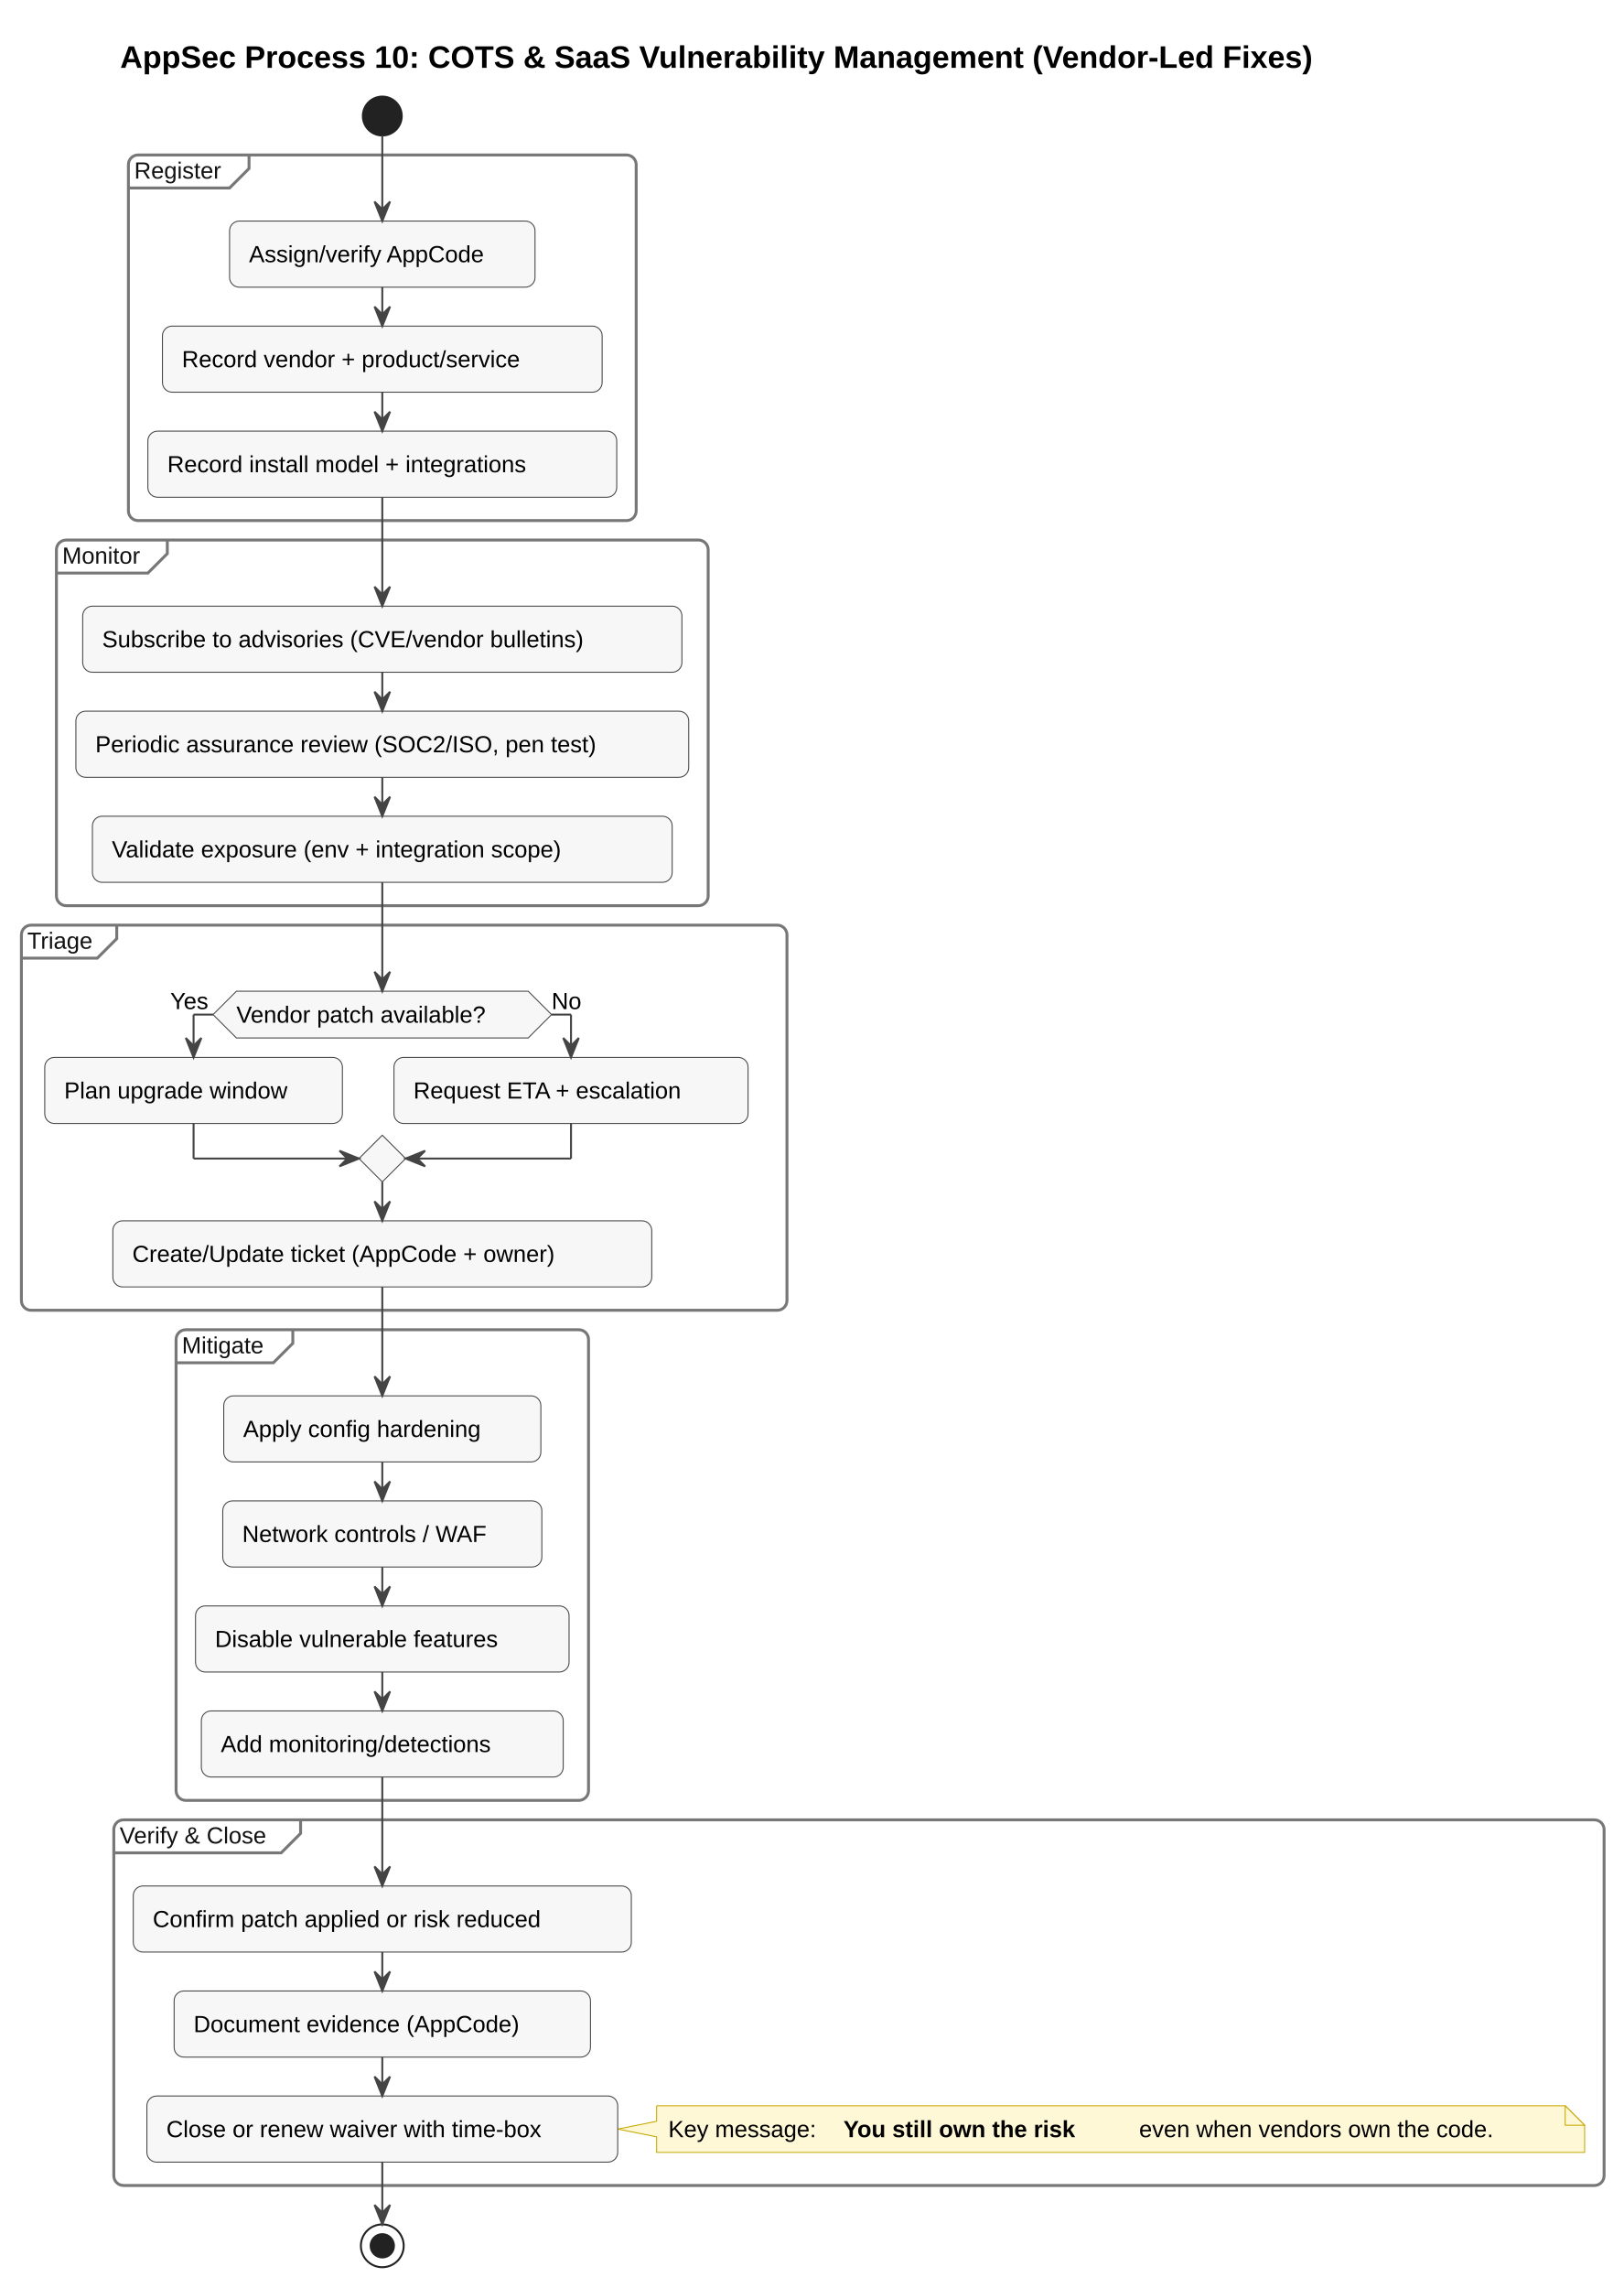
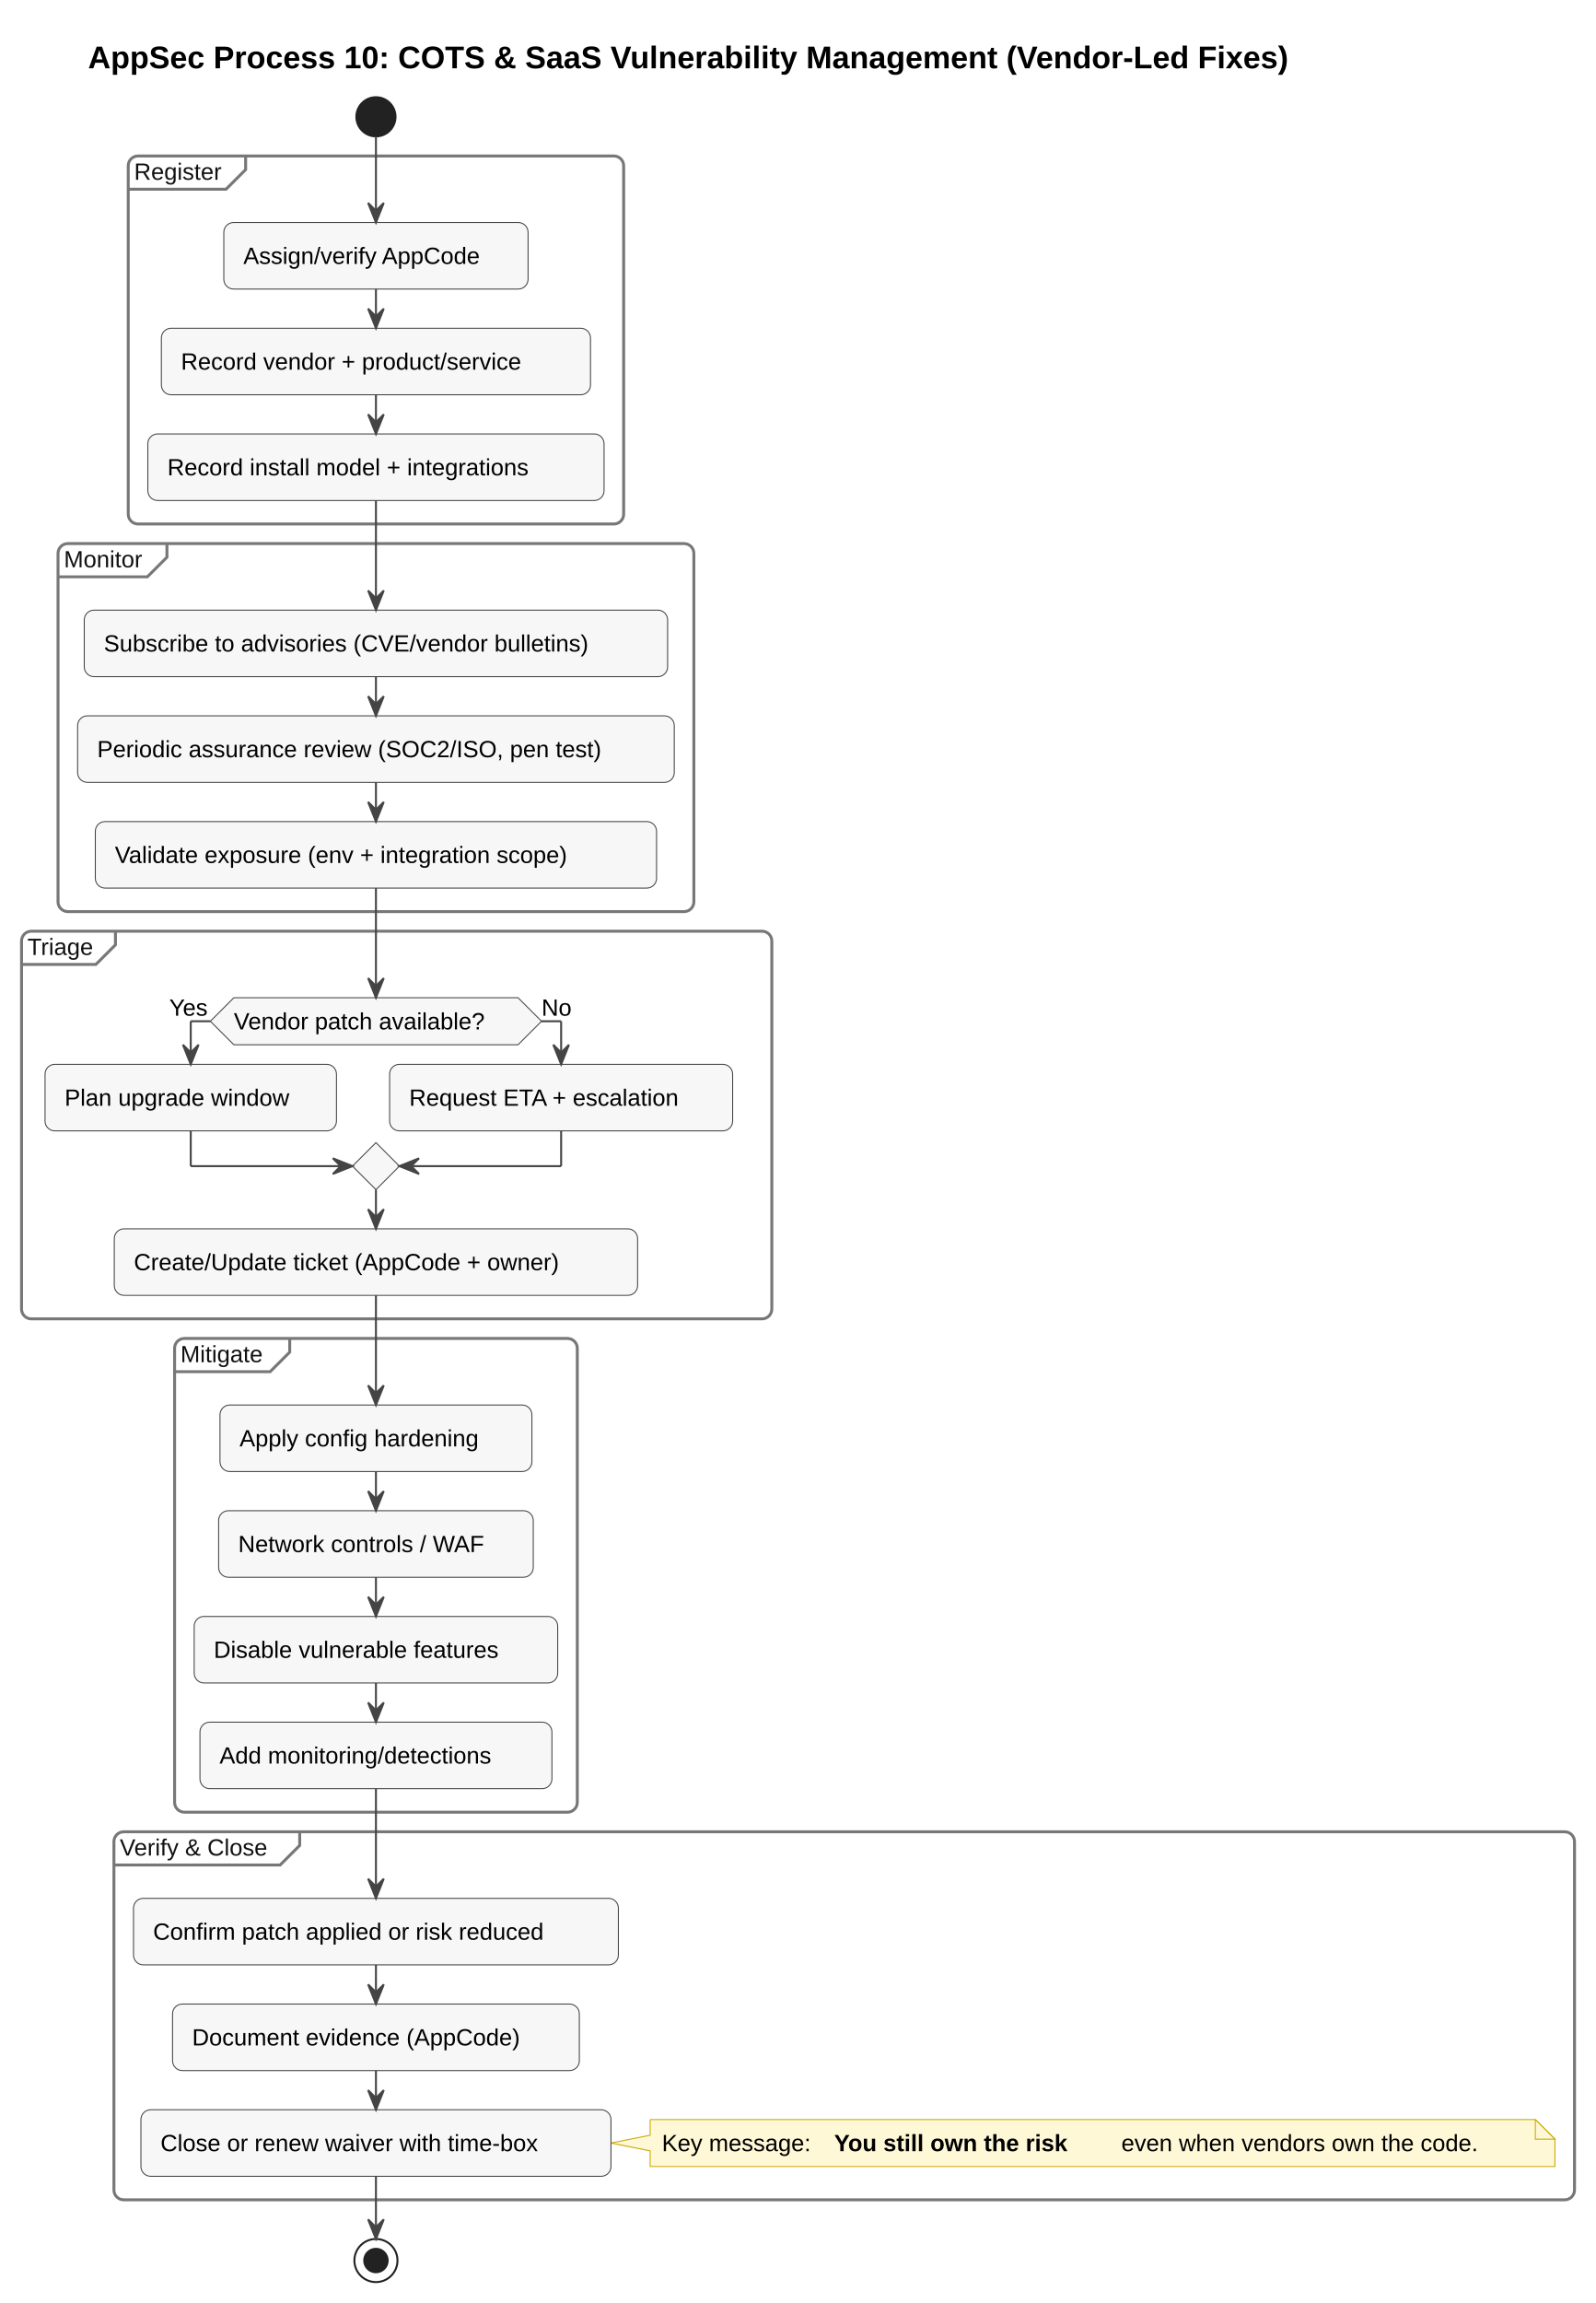
- <svg xmlns="http://www.w3.org/2000/svg" contentStyleType="text/css" height="1837.5px" preserveAspectRatio="none" style="width:1304px;height:1837px;background:#FFFFFF;" version="1.1" viewBox="0 0 1304 1837" width="1304.688px" zoomAndPan="magnify">
+ <svg xmlns="http://www.w3.org/2000/svg" contentStyleType="text/css" data-diagram-type="ACTIVITY" height="1837.5px" preserveAspectRatio="none" style="width:1273px;height:1837px;background:#FFFFFF;" version="1.1" viewBox="0 0 1273 1837" width="1273.438px" zoomAndPan="magnify">
  <defs />
  <g>
-     <text fill="#000000" font-family="Arial" font-size="25" font-weight="bold" lengthAdjust="spacing" textLength="1107.812" x="96.484" y="54.456">AppSec Process 10: COTS &amp; SaaS Vulnerability Management (Vendor-Led Fixes)</text>
-     <ellipse cx="307.031" cy="93.164" fill="#222222" rx="15.625" ry="15.625" style="stroke:#222222;stroke-width:1.562;" />
-     <rect fill="none" height="293.555" rx="7.812" ry="7.812" style="stroke:#777777;stroke-width:2.344;" width="407.812" x="103.125" y="124.414" />
-     <path d="M200,124.414 L200,135.303 L184.375,150.928 L103.125,150.928 " fill="none" style="stroke:#777777;stroke-width:2.344;" />
-     <text fill="#111111" font-family="Arial" font-size="18.75" lengthAdjust="spacing" textLength="81.25" x="107.812" y="143.381">Register</text>
-     <rect fill="#F7F7F7" height="53.076" rx="7.812" ry="7.812" style="stroke:#444444;stroke-width:0.781;" width="245.312" x="184.375" y="177.49" />
-     <text fill="#000000" font-family="Arial" font-size="18.75" lengthAdjust="spacing" textLength="214.062" x="200" y="210.519">Assign/verify AppCode</text>
-     <rect fill="#F7F7F7" height="53.076" rx="7.812" ry="7.812" style="stroke:#444444;stroke-width:0.781;" width="353.125" x="130.469" y="261.816" />
-     <text fill="#000000" font-family="Arial" font-size="18.75" lengthAdjust="spacing" textLength="321.875" x="146.094" y="294.846">Record vendor + product/service</text>
-     <rect fill="#F7F7F7" height="53.076" rx="7.812" ry="7.812" style="stroke:#444444;stroke-width:0.781;" width="376.562" x="118.75" y="346.143" />
-     <text fill="#000000" font-family="Arial" font-size="18.75" lengthAdjust="spacing" textLength="345.312" x="134.375" y="379.172">Record install model + integrations</text>
-     <rect fill="none" height="293.555" rx="7.812" ry="7.812" style="stroke:#777777;stroke-width:2.344;" width="523.438" x="45.312" y="433.594" />
-     <path d="M134.375,433.594 L134.375,444.482 L118.75,460.107 L45.312,460.107 " fill="none" style="stroke:#777777;stroke-width:2.344;" />
-     <text fill="#111111" font-family="Arial" font-size="18.75" lengthAdjust="spacing" textLength="73.438" x="50" y="452.56">Monitor</text>
-     <rect fill="#F7F7F7" height="53.076" rx="7.812" ry="7.812" style="stroke:#444444;stroke-width:0.781;" width="481.25" x="66.406" y="486.67" />
-     <text fill="#000000" font-family="Arial" font-size="18.75" lengthAdjust="spacing" textLength="450" x="82.031" y="519.699">Subscribe to advisories (CVE/vendor bulletins)</text>
-     <rect fill="#F7F7F7" height="53.076" rx="7.812" ry="7.812" style="stroke:#444444;stroke-width:0.781;" width="492.188" x="60.938" y="570.996" />
-     <text fill="#000000" font-family="Arial" font-size="18.75" lengthAdjust="spacing" textLength="460.938" x="76.562" y="604.025">Periodic assurance review (SOC2/ISO, pen test)</text>
-     <rect fill="#F7F7F7" height="53.076" rx="7.812" ry="7.812" style="stroke:#444444;stroke-width:0.781;" width="465.625" x="74.219" y="655.322" />
-     <text fill="#000000" font-family="Arial" font-size="18.75" lengthAdjust="spacing" textLength="434.375" x="89.844" y="688.351">Validate exposure (env + integration scope)</text>
-     <rect fill="none" height="309.228" rx="7.812" ry="7.812" style="stroke:#777777;stroke-width:2.344;" width="614.844" x="17.188" y="742.773" />
-     <path d="M93.75,742.773 L93.75,753.662 L78.125,769.287 L17.188,769.287 " fill="none" style="stroke:#777777;stroke-width:2.344;" />
-     <text fill="#111111" font-family="Arial" font-size="18.75" lengthAdjust="spacing" textLength="60.938" x="21.875" y="761.74">Triage</text>
-     <polygon fill="#F7F7F7" points="189.844,795.85,424.219,795.85,442.969,814.6,424.219,833.35,189.844,833.35,171.094,814.6,189.844,795.85" style="stroke:#444444;stroke-width:0.781;" />
-     <text fill="#000000" font-family="Arial" font-size="18.75" lengthAdjust="spacing" textLength="234.375" x="189.844" y="821.091">Vendor patch available?</text>
-     <text fill="#000000" font-family="Arial" font-size="18.75" lengthAdjust="spacing" textLength="34.375" x="136.719" y="810.178">Yes</text>
-     <text fill="#000000" font-family="Arial" font-size="18.75" lengthAdjust="spacing" textLength="26.562" x="442.969" y="810.178">No</text>
-     <rect fill="#F7F7F7" height="53.076" rx="7.812" ry="7.812" style="stroke:#444444;stroke-width:0.781;" width="239.062" x="35.938" y="848.975" />
-     <text fill="#000000" font-family="Arial" font-size="18.75" lengthAdjust="spacing" textLength="207.812" x="51.562" y="882.004">Plan upgrade window</text>
-     <rect fill="#F7F7F7" height="53.076" rx="7.812" ry="7.812" style="stroke:#444444;stroke-width:0.781;" width="284.375" x="316.406" y="848.975" />
-     <text fill="#000000" font-family="Arial" font-size="18.75" lengthAdjust="spacing" textLength="253.125" x="332.031" y="882.004">Request ETA + escalation</text>
-     <polygon fill="#F7F7F7" points="307.031,911.426,325.781,930.176,307.031,948.926,288.281,930.176,307.031,911.426" style="stroke:#444444;stroke-width:0.781;" />
-     <rect fill="#F7F7F7" height="53.076" rx="7.812" ry="7.812" style="stroke:#444444;stroke-width:0.781;" width="432.812" x="90.625" y="980.176" />
-     <text fill="#000000" font-family="Arial" font-size="18.75" lengthAdjust="spacing" textLength="401.562" x="106.25" y="1013.205">Create/Update ticket (AppCode + owner)</text>
-     <rect fill="none" height="377.881" rx="7.812" ry="7.812" style="stroke:#777777;stroke-width:2.344;" width="331.25" x="141.406" y="1067.627" />
-     <path d="M235.156,1067.627 L235.156,1078.516 L219.531,1094.141 L141.406,1094.141 " fill="none" style="stroke:#777777;stroke-width:2.344;" />
-     <text fill="#111111" font-family="Arial" font-size="18.75" lengthAdjust="spacing" textLength="78.125" x="146.094" y="1086.594">Mitigate</text>
-     <rect fill="#F7F7F7" height="53.076" rx="7.812" ry="7.812" style="stroke:#444444;stroke-width:0.781;" width="254.688" x="179.688" y="1120.703" />
-     <text fill="#000000" font-family="Arial" font-size="18.75" lengthAdjust="spacing" textLength="223.438" x="195.312" y="1153.732">Apply config hardening</text>
-     <rect fill="#F7F7F7" height="53.076" rx="7.812" ry="7.812" style="stroke:#444444;stroke-width:0.781;" width="256.25" x="178.906" y="1205.029" />
-     <text fill="#000000" font-family="Arial" font-size="18.75" lengthAdjust="spacing" textLength="225" x="194.531" y="1238.059">Network controls / WAF</text>
-     <rect fill="#F7F7F7" height="53.076" rx="7.812" ry="7.812" style="stroke:#444444;stroke-width:0.781;" width="300" x="157.031" y="1289.355" />
-     <text fill="#000000" font-family="Arial" font-size="18.75" lengthAdjust="spacing" textLength="268.75" x="172.656" y="1322.385">Disable vulnerable features</text>
-     <rect fill="#F7F7F7" height="53.076" rx="7.812" ry="7.812" style="stroke:#444444;stroke-width:0.781;" width="290.625" x="161.719" y="1373.682" />
-     <text fill="#000000" font-family="Arial" font-size="18.75" lengthAdjust="spacing" textLength="259.375" x="177.344" y="1406.711">Add monitoring/detections</text>
-     <rect fill="none" height="293.555" rx="7.812" ry="7.812" style="stroke:#777777;stroke-width:2.344;" width="1196.875" x="91.406" y="1461.133" />
-     <path d="M241.406,1461.133 L241.406,1472.022 L225.781,1487.647 L91.406,1487.647 " fill="none" style="stroke:#777777;stroke-width:2.344;" />
-     <text fill="#111111" font-family="Arial" font-size="18.75" lengthAdjust="spacing" textLength="134.375" x="96.094" y="1480.1">Verify &amp; Close</text>
-     <rect fill="#F7F7F7" height="53.076" rx="7.812" ry="7.812" style="stroke:#444444;stroke-width:0.781;" width="400" x="107.031" y="1514.209" />
-     <text fill="#000000" font-family="Arial" font-size="18.75" lengthAdjust="spacing" textLength="368.75" x="122.656" y="1547.238">Confirm patch applied or risk reduced</text>
-     <rect fill="#F7F7F7" height="53.076" rx="7.812" ry="7.812" style="stroke:#444444;stroke-width:0.781;" width="334.375" x="139.844" y="1598.535" />
-     <text fill="#000000" font-family="Arial" font-size="18.75" lengthAdjust="spacing" textLength="303.125" x="155.469" y="1631.564">Document evidence (AppCode)</text>
-     <path d="M527.344,1690.674 L527.344,1703.149 L496.094,1709.399 L527.344,1715.649 L527.344,1728.125 A0,0 0 0 0 527.344,1728.125 L1272.656,1728.125 A0,0 0 0 0 1272.656,1728.125 L1272.656,1706.299 L1257.031,1690.674 L527.344,1690.674 A0,0 0 0 0 527.344,1690.674 " fill="#FFF8D6" style="stroke:#C7A700;stroke-width:0.781;" />
-     <path d="M1257.031,1690.674 L1257.031,1706.299 L1272.656,1706.299 L1257.031,1690.674 " fill="#FFF8D6" style="stroke:#C7A700;stroke-width:0.781;" />
-     <text fill="#000000" font-family="Arial" font-size="18.75" lengthAdjust="spacing" textLength="134.375" x="536.719" y="1715.89">Key message:</text>
-     <text fill="#000000" font-family="Arial" font-size="18.75" font-weight="bold" lengthAdjust="spacing" textLength="231.25" x="677.344" y="1715.89">You still own the risk</text>
-     <text fill="#000000" font-family="Arial" font-size="18.75" lengthAdjust="spacing" textLength="334.375" x="914.844" y="1715.89">even when vendors own the code.</text>
-     <rect fill="#F7F7F7" height="53.076" rx="7.812" ry="7.812" style="stroke:#444444;stroke-width:0.781;" width="378.125" x="117.969" y="1682.861" />
-     <text fill="#000000" font-family="Arial" font-size="18.75" lengthAdjust="spacing" textLength="346.875" x="133.594" y="1715.89">Close or renew waiver with time-box</text>
-     <ellipse cx="307.031" cy="1803.125" fill="none" rx="17.188" ry="17.188" style="stroke:#222222;stroke-width:1.562;" />
-     <ellipse cx="307.031" cy="1803.125" fill="#222222" rx="9.375" ry="9.375" style="stroke:#222222;stroke-width:1.562;" />
-     <line style="stroke:#444444;stroke-width:1.562;" x1="307.031" x2="307.031" y1="230.566" y2="261.816" />
-     <polygon fill="#444444" points="300.781,246.191,307.031,261.816,313.281,246.191,307.031,252.441" style="stroke:#444444;stroke-width:1.562;" />
-     <line style="stroke:#444444;stroke-width:1.562;" x1="307.031" x2="307.031" y1="314.893" y2="346.143" />
-     <polygon fill="#444444" points="300.781,330.518,307.031,346.143,313.281,330.518,307.031,336.768" style="stroke:#444444;stroke-width:1.562;" />
-     <line style="stroke:#444444;stroke-width:1.562;" x1="307.031" x2="307.031" y1="108.789" y2="177.49" />
-     <polygon fill="#444444" points="300.781,161.865,307.031,177.49,313.281,161.865,307.031,168.115" style="stroke:#444444;stroke-width:1.562;" />
-     <line style="stroke:#444444;stroke-width:1.562;" x1="307.031" x2="307.031" y1="539.746" y2="570.996" />
-     <polygon fill="#444444" points="300.781,555.371,307.031,570.996,313.281,555.371,307.031,561.621" style="stroke:#444444;stroke-width:1.562;" />
-     <line style="stroke:#444444;stroke-width:1.562;" x1="307.031" x2="307.031" y1="624.072" y2="655.322" />
-     <polygon fill="#444444" points="300.781,639.697,307.031,655.322,313.281,639.697,307.031,645.947" style="stroke:#444444;stroke-width:1.562;" />
-     <line style="stroke:#444444;stroke-width:1.562;" x1="307.031" x2="307.031" y1="399.219" y2="486.67" />
-     <polygon fill="#444444" points="300.781,471.045,307.031,486.67,313.281,471.045,307.031,477.295" style="stroke:#444444;stroke-width:1.562;" />
-     <line style="stroke:#444444;stroke-width:1.562;" x1="171.094" x2="155.469" y1="814.6" y2="814.6" />
-     <line style="stroke:#444444;stroke-width:1.562;" x1="155.469" x2="155.469" y1="814.6" y2="848.975" />
-     <polygon fill="#444444" points="149.219,833.35,155.469,848.975,161.719,833.35,155.469,839.6" style="stroke:#444444;stroke-width:1.562;" />
-     <line style="stroke:#444444;stroke-width:1.562;" x1="442.969" x2="458.594" y1="814.6" y2="814.6" />
-     <line style="stroke:#444444;stroke-width:1.562;" x1="458.594" x2="458.594" y1="814.6" y2="848.975" />
-     <polygon fill="#444444" points="452.344,833.35,458.594,848.975,464.844,833.35,458.594,839.6" style="stroke:#444444;stroke-width:1.562;" />
-     <line style="stroke:#444444;stroke-width:1.562;" x1="155.469" x2="155.469" y1="902.051" y2="930.176" />
-     <line style="stroke:#444444;stroke-width:1.562;" x1="155.469" x2="288.281" y1="930.176" y2="930.176" />
-     <polygon fill="#444444" points="272.656,923.926,288.281,930.176,272.656,936.426,278.906,930.176" style="stroke:#444444;stroke-width:1.562;" />
-     <line style="stroke:#444444;stroke-width:1.562;" x1="458.594" x2="458.594" y1="902.051" y2="930.176" />
-     <line style="stroke:#444444;stroke-width:1.562;" x1="458.594" x2="325.781" y1="930.176" y2="930.176" />
-     <polygon fill="#444444" points="341.406,923.926,325.781,930.176,341.406,936.426,335.156,930.176" style="stroke:#444444;stroke-width:1.562;" />
-     <line style="stroke:#444444;stroke-width:1.562;" x1="307.031" x2="307.031" y1="948.926" y2="980.176" />
-     <polygon fill="#444444" points="300.781,964.551,307.031,980.176,313.281,964.551,307.031,970.801" style="stroke:#444444;stroke-width:1.562;" />
-     <line style="stroke:#444444;stroke-width:1.562;" x1="307.031" x2="307.031" y1="708.398" y2="795.85" />
-     <polygon fill="#444444" points="300.781,780.225,307.031,795.85,313.281,780.225,307.031,786.475" style="stroke:#444444;stroke-width:1.562;" />
-     <line style="stroke:#444444;stroke-width:1.562;" x1="307.031" x2="307.031" y1="1173.779" y2="1205.029" />
-     <polygon fill="#444444" points="300.781,1189.404,307.031,1205.029,313.281,1189.404,307.031,1195.654" style="stroke:#444444;stroke-width:1.562;" />
-     <line style="stroke:#444444;stroke-width:1.562;" x1="307.031" x2="307.031" y1="1258.105" y2="1289.355" />
-     <polygon fill="#444444" points="300.781,1273.73,307.031,1289.355,313.281,1273.73,307.031,1279.98" style="stroke:#444444;stroke-width:1.562;" />
-     <line style="stroke:#444444;stroke-width:1.562;" x1="307.031" x2="307.031" y1="1342.432" y2="1373.682" />
-     <polygon fill="#444444" points="300.781,1358.057,307.031,1373.682,313.281,1358.057,307.031,1364.307" style="stroke:#444444;stroke-width:1.562;" />
-     <line style="stroke:#444444;stroke-width:1.562;" x1="307.031" x2="307.031" y1="1033.252" y2="1120.703" />
-     <polygon fill="#444444" points="300.781,1105.078,307.031,1120.703,313.281,1105.078,307.031,1111.328" style="stroke:#444444;stroke-width:1.562;" />
-     <line style="stroke:#444444;stroke-width:1.562;" x1="307.031" x2="307.031" y1="1567.285" y2="1598.535" />
-     <polygon fill="#444444" points="300.781,1582.91,307.031,1598.535,313.281,1582.91,307.031,1589.16" style="stroke:#444444;stroke-width:1.562;" />
-     <line style="stroke:#444444;stroke-width:1.562;" x1="307.031" x2="307.031" y1="1651.611" y2="1682.861" />
-     <polygon fill="#444444" points="300.781,1667.236,307.031,1682.861,313.281,1667.236,307.031,1673.486" style="stroke:#444444;stroke-width:1.562;" />
-     <line style="stroke:#444444;stroke-width:1.562;" x1="307.031" x2="307.031" y1="1426.758" y2="1514.209" />
-     <polygon fill="#444444" points="300.781,1498.584,307.031,1514.209,313.281,1498.584,307.031,1504.834" style="stroke:#444444;stroke-width:1.562;" />
-     <line style="stroke:#444444;stroke-width:1.562;" x1="307.031" x2="307.031" y1="1735.938" y2="1785.938" />
-     <polygon fill="#444444" points="300.781,1770.312,307.031,1785.938,313.281,1770.312,307.031,1776.562" style="stroke:#444444;stroke-width:1.562;" />
+     <g class="title" data-source-line="2">
+       <text fill="#000000" font-family="Arial" font-size="25" font-weight="bold" lengthAdjust="spacing" textLength="1128.272" x="70.245" y="54.456">AppSec Process 10: COTS &amp; SaaS Vulnerability Management (Vendor-Led Fixes)</text>
+     </g>
+     <ellipse cx="299.956" cy="93.164" fill="#222222" rx="15.625" ry="15.625" style="stroke:#222222;stroke-width:1.562;" />
+     <rect fill="none" height="293.555" rx="7.812" ry="7.812" style="stroke:#777777;stroke-width:2.344;" width="395.276" x="102.318" y="124.414" />
+     <path d="M195.982,124.414 L195.982,135.303 L180.357,150.928 L102.318,150.928" fill="none" style="stroke:#777777;stroke-width:2.344;" />
+     <text fill="#111111" font-family="Arial" font-size="18.75" lengthAdjust="spacing" textLength="78.04" x="107.005" y="143.381">Register</text>
+     <rect fill="#F7F7F7" height="53.076" rx="7.812" ry="7.812" style="stroke:#444444;stroke-width:0.781;" width="242.764" x="178.574" y="177.49" />
+     <text fill="#000000" font-family="Arial" font-size="18.75" lengthAdjust="spacing" textLength="211.514" x="194.199" y="210.519">Assign/verify AppCode</text>
+     <rect fill="#F7F7F7" height="53.076" rx="7.812" ry="7.812" style="stroke:#444444;stroke-width:0.781;" width="342.401" x="128.755" y="261.816" />
+     <text fill="#000000" font-family="Arial" font-size="18.75" lengthAdjust="spacing" textLength="311.151" x="144.38" y="294.846">Record vendor + product/service</text>
+     <rect fill="#F7F7F7" height="53.076" rx="7.812" ry="7.812" style="stroke:#444444;stroke-width:0.781;" width="364.026" x="117.943" y="346.143" />
+     <text fill="#000000" font-family="Arial" font-size="18.75" lengthAdjust="spacing" textLength="332.776" x="133.568" y="379.172">Record install model + integrations</text>
+     <rect fill="none" height="293.555" rx="7.812" ry="7.812" style="stroke:#777777;stroke-width:2.344;" width="507.318" x="46.297" y="433.594" />
+     <path d="M133.196,433.594 L133.196,444.482 L117.57,460.107 L46.297,460.107" fill="none" style="stroke:#777777;stroke-width:2.344;" />
+     <text fill="#111111" font-family="Arial" font-size="18.75" lengthAdjust="spacing" textLength="71.274" x="50.984" y="452.56">Monitor</text>
+     <rect fill="#F7F7F7" height="53.076" rx="7.812" ry="7.812" style="stroke:#444444;stroke-width:0.781;" width="465.457" x="67.227" y="486.67" />
+     <text fill="#000000" font-family="Arial" font-size="18.75" lengthAdjust="spacing" textLength="434.207" x="82.852" y="519.699">Subscribe to advisories (CVE/vendor bulletins)</text>
+     <rect fill="#F7F7F7" height="53.076" rx="7.812" ry="7.812" style="stroke:#444444;stroke-width:0.781;" width="476.068" x="61.922" y="570.996" />
+     <text fill="#000000" font-family="Arial" font-size="18.75" lengthAdjust="spacing" textLength="444.818" x="77.547" y="604.025">Periodic assurance review (SOC2/ISO, pen test)</text>
+     <rect fill="#F7F7F7" height="53.076" rx="7.812" ry="7.812" style="stroke:#444444;stroke-width:0.781;" width="447.806" x="76.053" y="655.322" />
+     <text fill="#000000" font-family="Arial" font-size="18.75" lengthAdjust="spacing" textLength="416.556" x="91.678" y="688.351">Validate exposure (env + integration scope)</text>
+     <rect fill="none" height="309.228" rx="7.812" ry="7.812" style="stroke:#777777;stroke-width:2.344;" width="598.622" x="17.188" y="742.773" />
+     <path d="M92.111,742.773 L92.111,753.662 L76.486,769.287 L17.188,769.287" fill="none" style="stroke:#777777;stroke-width:2.344;" />
+     <text fill="#111111" font-family="Arial" font-size="18.75" lengthAdjust="spacing" textLength="59.299" x="21.875" y="761.74">Triage</text>
+     <polygon fill="#F7F7F7" points="186.572,795.85,413.339,795.85,432.089,814.6,413.339,833.35,186.572,833.35,167.822,814.6,186.572,795.85" style="stroke:#444444;stroke-width:0.781;" />
+     <text fill="#000000" font-family="Arial" font-size="18.75" lengthAdjust="spacing" textLength="226.767" x="186.572" y="821.091">Vendor patch available?</text>
+     <text fill="#000000" font-family="Arial" font-size="18.75" lengthAdjust="spacing" textLength="32.758" x="135.065" y="810.178">Yes</text>
+     <text fill="#000000" font-family="Arial" font-size="18.75" lengthAdjust="spacing" textLength="25.497" x="432.089" y="810.178">No</text>
+     <rect fill="#F7F7F7" height="53.076" rx="7.812" ry="7.812" style="stroke:#444444;stroke-width:0.781;" width="232.519" x="35.938" y="848.975" />
+     <text fill="#000000" font-family="Arial" font-size="18.75" lengthAdjust="spacing" textLength="201.269" x="51.562" y="882.004">Plan upgrade window</text>
+     <rect fill="#F7F7F7" height="53.076" rx="7.812" ry="7.812" style="stroke:#444444;stroke-width:0.781;" width="273.691" x="310.869" y="848.975" />
+     <text fill="#000000" font-family="Arial" font-size="18.75" lengthAdjust="spacing" textLength="242.441" x="326.494" y="882.004">Request ETA + escalation</text>
+     <polygon fill="#F7F7F7" points="299.956,911.426,318.706,930.176,299.956,948.926,281.206,930.176,299.956,911.426" style="stroke:#444444;stroke-width:0.781;" />
+     <rect fill="#F7F7F7" height="53.076" rx="7.812" ry="7.812" style="stroke:#444444;stroke-width:0.781;" width="417.548" x="91.182" y="980.176" />
+     <text fill="#000000" font-family="Arial" font-size="18.75" lengthAdjust="spacing" textLength="386.298" x="106.807" y="1013.205">Create/Update ticket (AppCode + owner)</text>
+     <rect fill="none" height="377.881" rx="7.812" ry="7.812" style="stroke:#777777;stroke-width:2.344;" width="321.301" x="139.305" y="1067.627" />
+     <path d="M231.157,1067.627 L231.157,1078.516 L215.532,1094.141 L139.305,1094.141" fill="none" style="stroke:#777777;stroke-width:2.344;" />
+     <text fill="#111111" font-family="Arial" font-size="18.75" lengthAdjust="spacing" textLength="76.227" x="143.993" y="1086.594">Mitigate</text>
+     <rect fill="#F7F7F7" height="53.076" rx="7.812" ry="7.812" style="stroke:#444444;stroke-width:0.781;" width="248.88" x="175.516" y="1120.703" />
+     <text fill="#000000" font-family="Arial" font-size="18.75" lengthAdjust="spacing" textLength="217.63" x="191.141" y="1153.732">Apply config hardening</text>
+     <rect fill="#F7F7F7" height="53.076" rx="7.812" ry="7.812" style="stroke:#444444;stroke-width:0.781;" width="251.059" x="174.426" y="1205.029" />
+     <text fill="#000000" font-family="Arial" font-size="18.75" lengthAdjust="spacing" textLength="219.809" x="190.051" y="1238.059">Network controls / WAF</text>
+     <rect fill="#F7F7F7" height="53.076" rx="7.812" ry="7.812" style="stroke:#444444;stroke-width:0.781;" width="290.051" x="154.93" y="1289.355" />
+     <text fill="#000000" font-family="Arial" font-size="18.75" lengthAdjust="spacing" textLength="258.801" x="170.555" y="1322.385">Disable vulnerable features</text>
+     <rect fill="#F7F7F7" height="53.076" rx="7.812" ry="7.812" style="stroke:#444444;stroke-width:0.781;" width="280.832" x="159.54" y="1373.682" />
+     <text fill="#000000" font-family="Arial" font-size="18.75" lengthAdjust="spacing" textLength="249.582" x="175.165" y="1406.711">Add monitoring/detections</text>
+     <rect fill="none" height="293.555" rx="7.812" ry="7.812" style="stroke:#777777;stroke-width:2.344;" width="1165.366" x="90.897" y="1461.133" />
+     <path d="M239.117,1461.133 L239.117,1472.022 L223.492,1487.647 L90.897,1487.647" fill="none" style="stroke:#777777;stroke-width:2.344;" />
+     <text fill="#111111" font-family="Arial" font-size="18.75" lengthAdjust="spacing" textLength="132.596" x="95.584" y="1480.1">Verify &amp; Close</text>
+     <rect fill="#F7F7F7" height="53.076" rx="7.812" ry="7.812" style="stroke:#444444;stroke-width:0.781;" width="386.868" x="106.522" y="1514.209" />
+     <text fill="#000000" font-family="Arial" font-size="18.75" lengthAdjust="spacing" textLength="355.618" x="122.147" y="1547.238">Confirm patch applied or risk reduced</text>
+     <rect fill="#F7F7F7" height="53.076" rx="7.812" ry="7.812" style="stroke:#444444;stroke-width:0.781;" width="324.576" x="137.668" y="1598.535" />
+     <text fill="#000000" font-family="Arial" font-size="18.75" lengthAdjust="spacing" textLength="293.326" x="153.293" y="1631.564">Document evidence (AppCode)</text>
+     <path d="M518.735,1690.674 L518.735,1703.149 L487.485,1709.399 L518.735,1715.649 L518.735,1728.125 A0,0 0 0 0 518.735,1728.125 L1240.637,1728.125 A0,0 0 0 0 1240.637,1728.125 L1240.637,1706.299 L1225.012,1690.674 L518.735,1690.674 A0,0 0 0 0 518.735,1690.674" fill="#FFF8D6" style="stroke:#C7A700;stroke-width:0.781;" />
+     <path d="M1225.012,1690.674 L1225.012,1706.299 L1240.637,1706.299 L1225.012,1690.674" fill="#FFF8D6" style="stroke:#C7A700;stroke-width:0.781;" />
+     <text fill="#000000" font-family="Arial" font-size="18.75" lengthAdjust="spacing" textLength="131.47" x="528.11" y="1715.89">Key message:</text>
+     <text fill="#000000" font-family="Arial" font-size="18.75" font-weight="bold" lengthAdjust="spacing" textLength="223.206" x="665.54" y="1715.89">You still own the risk</text>
+     <text fill="#000000" font-family="Arial" font-size="18.75" lengthAdjust="spacing" textLength="322.495" x="894.705" y="1715.89">even when vendors own the code.</text>
+     <rect fill="#F7F7F7" height="53.076" rx="7.812" ry="7.812" style="stroke:#444444;stroke-width:0.781;" width="375.058" x="112.427" y="1682.861" />
+     <text fill="#000000" font-family="Arial" font-size="18.75" lengthAdjust="spacing" textLength="343.808" x="128.052" y="1715.89">Close or renew waiver with time-box</text>
+     <ellipse cx="299.956" cy="1803.125" fill="none" rx="17.188" ry="17.188" style="stroke:#222222;stroke-width:1.562;" />
+     <ellipse cx="299.956" cy="1803.125" fill="#222222" rx="9.375" ry="9.375" style="stroke:#222222;stroke-width:1.562;" />
+     <line style="stroke:#444444;stroke-width:1.562;" x1="299.956" x2="299.956" y1="230.566" y2="261.816" />
+     <polygon fill="#444444" points="293.706,246.191,299.956,261.816,306.206,246.191,299.956,252.441" style="stroke:#444444;stroke-width:1.562;" />
+     <line style="stroke:#444444;stroke-width:1.562;" x1="299.956" x2="299.956" y1="314.893" y2="346.143" />
+     <polygon fill="#444444" points="293.706,330.518,299.956,346.143,306.206,330.518,299.956,336.768" style="stroke:#444444;stroke-width:1.562;" />
+     <line style="stroke:#444444;stroke-width:1.562;" x1="299.956" x2="299.956" y1="108.789" y2="177.49" />
+     <polygon fill="#444444" points="293.706,161.865,299.956,177.49,306.206,161.865,299.956,168.115" style="stroke:#444444;stroke-width:1.562;" />
+     <line style="stroke:#444444;stroke-width:1.562;" x1="299.956" x2="299.956" y1="539.746" y2="570.996" />
+     <polygon fill="#444444" points="293.706,555.371,299.956,570.996,306.206,555.371,299.956,561.621" style="stroke:#444444;stroke-width:1.562;" />
+     <line style="stroke:#444444;stroke-width:1.562;" x1="299.956" x2="299.956" y1="624.072" y2="655.322" />
+     <polygon fill="#444444" points="293.706,639.697,299.956,655.322,306.206,639.697,299.956,645.947" style="stroke:#444444;stroke-width:1.562;" />
+     <line style="stroke:#444444;stroke-width:1.562;" x1="299.956" x2="299.956" y1="399.219" y2="486.67" />
+     <polygon fill="#444444" points="293.706,471.045,299.956,486.67,306.206,471.045,299.956,477.295" style="stroke:#444444;stroke-width:1.562;" />
+     <line style="stroke:#444444;stroke-width:1.562;" x1="167.822" x2="152.197" y1="814.6" y2="814.6" />
+     <line style="stroke:#444444;stroke-width:1.562;" x1="152.197" x2="152.197" y1="814.6" y2="848.975" />
+     <polygon fill="#444444" points="145.947,833.35,152.197,848.975,158.447,833.35,152.197,839.6" style="stroke:#444444;stroke-width:1.562;" />
+     <line style="stroke:#444444;stroke-width:1.562;" x1="432.089" x2="447.714" y1="814.6" y2="814.6" />
+     <line style="stroke:#444444;stroke-width:1.562;" x1="447.714" x2="447.714" y1="814.6" y2="848.975" />
+     <polygon fill="#444444" points="441.464,833.35,447.714,848.975,453.964,833.35,447.714,839.6" style="stroke:#444444;stroke-width:1.562;" />
+     <line style="stroke:#444444;stroke-width:1.562;" x1="152.197" x2="152.197" y1="902.051" y2="930.176" />
+     <line style="stroke:#444444;stroke-width:1.562;" x1="152.197" x2="281.206" y1="930.176" y2="930.176" />
+     <polygon fill="#444444" points="265.581,923.926,281.206,930.176,265.581,936.426,271.831,930.176" style="stroke:#444444;stroke-width:1.562;" />
+     <line style="stroke:#444444;stroke-width:1.562;" x1="447.714" x2="447.714" y1="902.051" y2="930.176" />
+     <line style="stroke:#444444;stroke-width:1.562;" x1="447.714" x2="318.706" y1="930.176" y2="930.176" />
+     <polygon fill="#444444" points="334.331,923.926,318.706,930.176,334.331,936.426,328.081,930.176" style="stroke:#444444;stroke-width:1.562;" />
+     <line style="stroke:#444444;stroke-width:1.562;" x1="299.956" x2="299.956" y1="948.926" y2="980.176" />
+     <polygon fill="#444444" points="293.706,964.551,299.956,980.176,306.206,964.551,299.956,970.801" style="stroke:#444444;stroke-width:1.562;" />
+     <line style="stroke:#444444;stroke-width:1.562;" x1="299.956" x2="299.956" y1="708.398" y2="795.85" />
+     <polygon fill="#444444" points="293.706,780.225,299.956,795.85,306.206,780.225,299.956,786.475" style="stroke:#444444;stroke-width:1.562;" />
+     <line style="stroke:#444444;stroke-width:1.562;" x1="299.956" x2="299.956" y1="1173.779" y2="1205.029" />
+     <polygon fill="#444444" points="293.706,1189.404,299.956,1205.029,306.206,1189.404,299.956,1195.654" style="stroke:#444444;stroke-width:1.562;" />
+     <line style="stroke:#444444;stroke-width:1.562;" x1="299.956" x2="299.956" y1="1258.105" y2="1289.355" />
+     <polygon fill="#444444" points="293.706,1273.73,299.956,1289.355,306.206,1273.73,299.956,1279.98" style="stroke:#444444;stroke-width:1.562;" />
+     <line style="stroke:#444444;stroke-width:1.562;" x1="299.956" x2="299.956" y1="1342.432" y2="1373.682" />
+     <polygon fill="#444444" points="293.706,1358.057,299.956,1373.682,306.206,1358.057,299.956,1364.307" style="stroke:#444444;stroke-width:1.562;" />
+     <line style="stroke:#444444;stroke-width:1.562;" x1="299.956" x2="299.956" y1="1033.252" y2="1120.703" />
+     <polygon fill="#444444" points="293.706,1105.078,299.956,1120.703,306.206,1105.078,299.956,1111.328" style="stroke:#444444;stroke-width:1.562;" />
+     <line style="stroke:#444444;stroke-width:1.562;" x1="299.956" x2="299.956" y1="1567.285" y2="1598.535" />
+     <polygon fill="#444444" points="293.706,1582.91,299.956,1598.535,306.206,1582.91,299.956,1589.16" style="stroke:#444444;stroke-width:1.562;" />
+     <line style="stroke:#444444;stroke-width:1.562;" x1="299.956" x2="299.956" y1="1651.611" y2="1682.861" />
+     <polygon fill="#444444" points="293.706,1667.236,299.956,1682.861,306.206,1667.236,299.956,1673.486" style="stroke:#444444;stroke-width:1.562;" />
+     <line style="stroke:#444444;stroke-width:1.562;" x1="299.956" x2="299.956" y1="1426.758" y2="1514.209" />
+     <polygon fill="#444444" points="293.706,1498.584,299.956,1514.209,306.206,1498.584,299.956,1504.834" style="stroke:#444444;stroke-width:1.562;" />
+     <line style="stroke:#444444;stroke-width:1.562;" x1="299.956" x2="299.956" y1="1735.938" y2="1785.938" />
+     <polygon fill="#444444" points="293.706,1770.312,299.956,1785.938,306.206,1770.312,299.956,1776.562" style="stroke:#444444;stroke-width:1.562;" />
  </g>
</svg>
